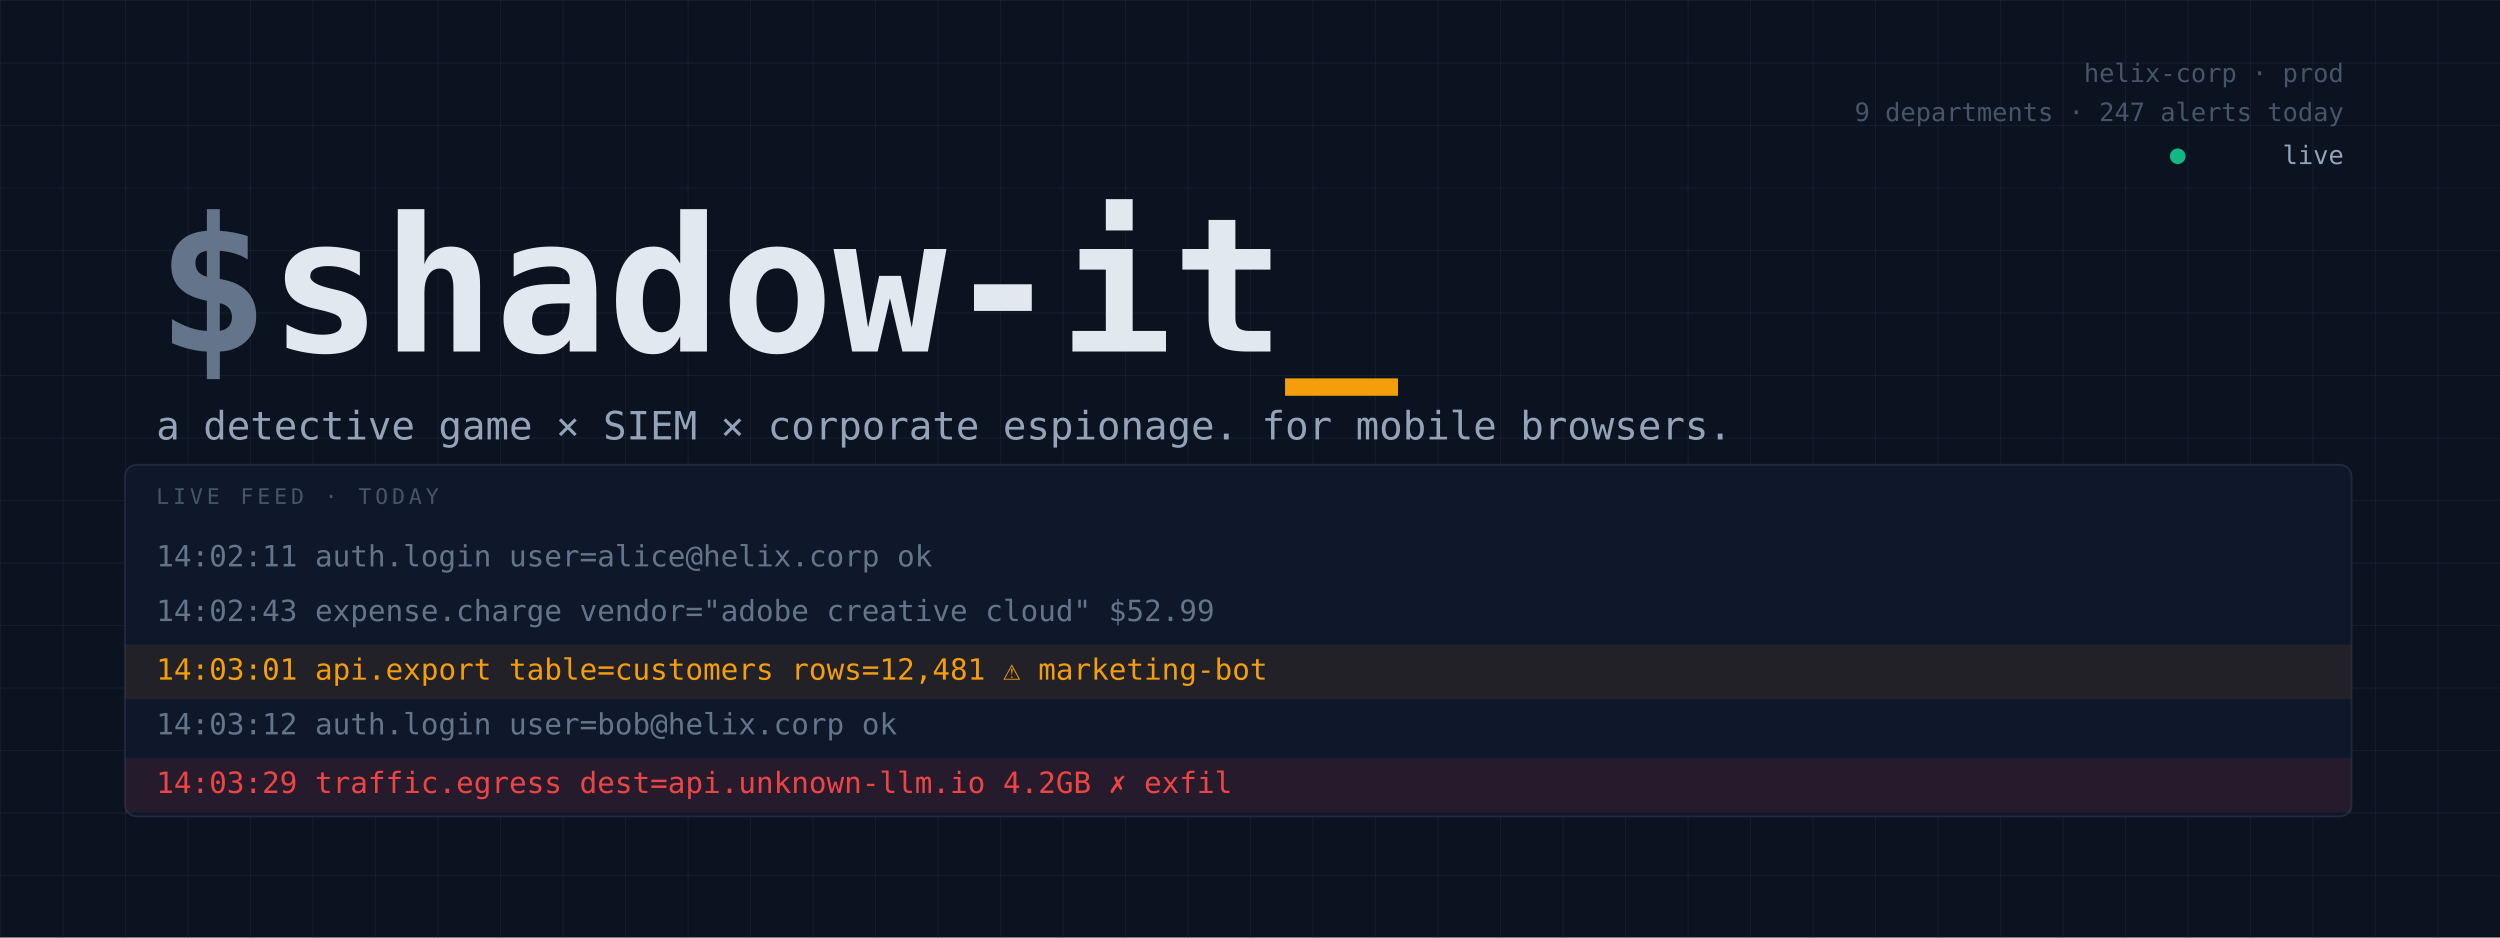
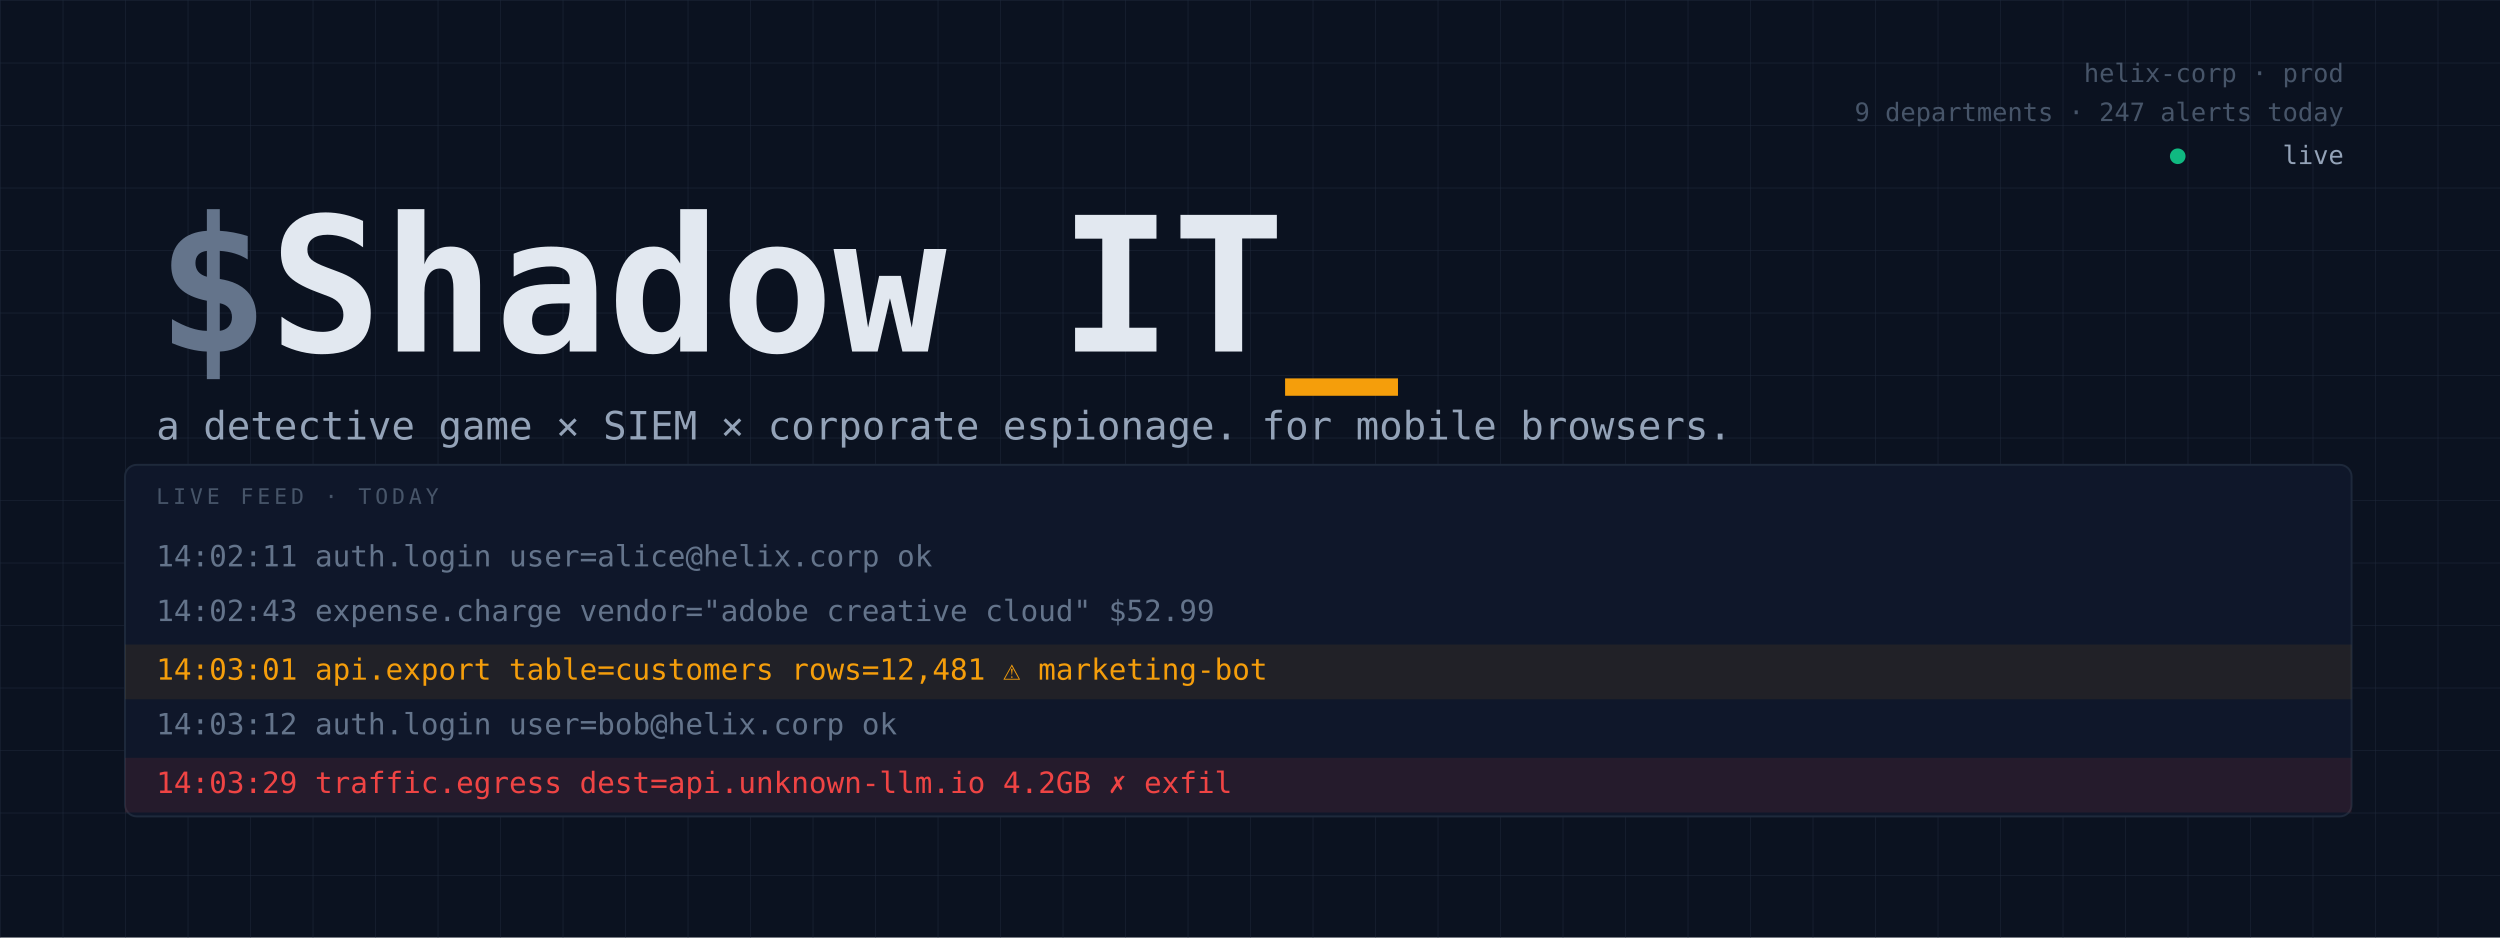
<svg xmlns="http://www.w3.org/2000/svg" viewBox="0 0 1280 480" width="1280" height="480" role="img" aria-label="shadow-it — a detective game x SIEM x corporate espionage, for mobile browsers">
  <defs>
    <pattern id="grid" width="32" height="32" patternUnits="userSpaceOnUse">
      <path d="M 32 0 L 0 0 0 32" fill="none" stroke="#1e293b" stroke-width="0.5" />
    </pattern>
  </defs>
  <rect width="1280" height="480" fill="#0b1220" />
  <rect width="1280" height="480" fill="url(#grid)" />
  <g font-family="ui-monospace, 'SF Mono', Menlo, Monaco, monospace" font-size="13">
    <text x="1200" y="42" text-anchor="end" fill="#475569">helix-corp · prod</text>
    <text x="1200" y="62" text-anchor="end" fill="#475569">9 departments · 247 alerts today</text>
    <circle cx="1115" cy="80" r="4" fill="#10b981" />
    <text x="1200" y="84" text-anchor="end" fill="#94a3b8">live</text>
  </g>
  <g font-family="ui-monospace, 'SF Mono', Menlo, Monaco, monospace">
    <text x="80" y="180" font-size="96" font-weight="700" fill="#e2e8f0">
-       <tspan fill="#64748b">$ </tspan>shadow-it<tspan fill="#f59e0b">_</tspan>
+       <tspan fill="#64748b">$ </tspan>Shadow IT<tspan fill="#f59e0b">_</tspan>
    </text>
    <text x="80" y="225" font-size="20" fill="#94a3b8">a detective game × SIEM × corporate espionage. for mobile browsers.</text>
  </g>
  <g transform="translate(80, 270)" font-family="ui-monospace, 'SF Mono', Menlo, monospace">
    <rect x="-16" y="-32" width="1140" height="180" fill="#0f172a" stroke="#1e293b" stroke-width="1" rx="6" />
    <text x="0" y="-12" font-size="11" fill="#475569" letter-spacing="2">LIVE FEED · TODAY</text>
    <g font-size="15">
      <text y="20" fill="#64748b">14:02:11  auth.login       user=alice@helix.corp  ok</text>
      <text y="48" fill="#64748b">14:02:43  expense.charge   vendor="adobe creative cloud"  $52.99</text>
      <rect x="-16" y="60" width="1140" height="28" fill="#f59e0b" fill-opacity="0.08" />
      <text y="78" fill="#f59e0b">14:03:01  api.export       table=customers  rows=12,481  ⚠ marketing-bot</text>
      <text y="106" fill="#64748b">14:03:12  auth.login       user=bob@helix.corp  ok</text>
      <rect x="-16" y="118" width="1140" height="28" fill="#ef4444" fill-opacity="0.10" />
      <text y="136" fill="#ef4444">14:03:29  traffic.egress   dest=api.unknown-llm.io  4.2GB  ✗ exfil</text>
    </g>
  </g>
</svg>
